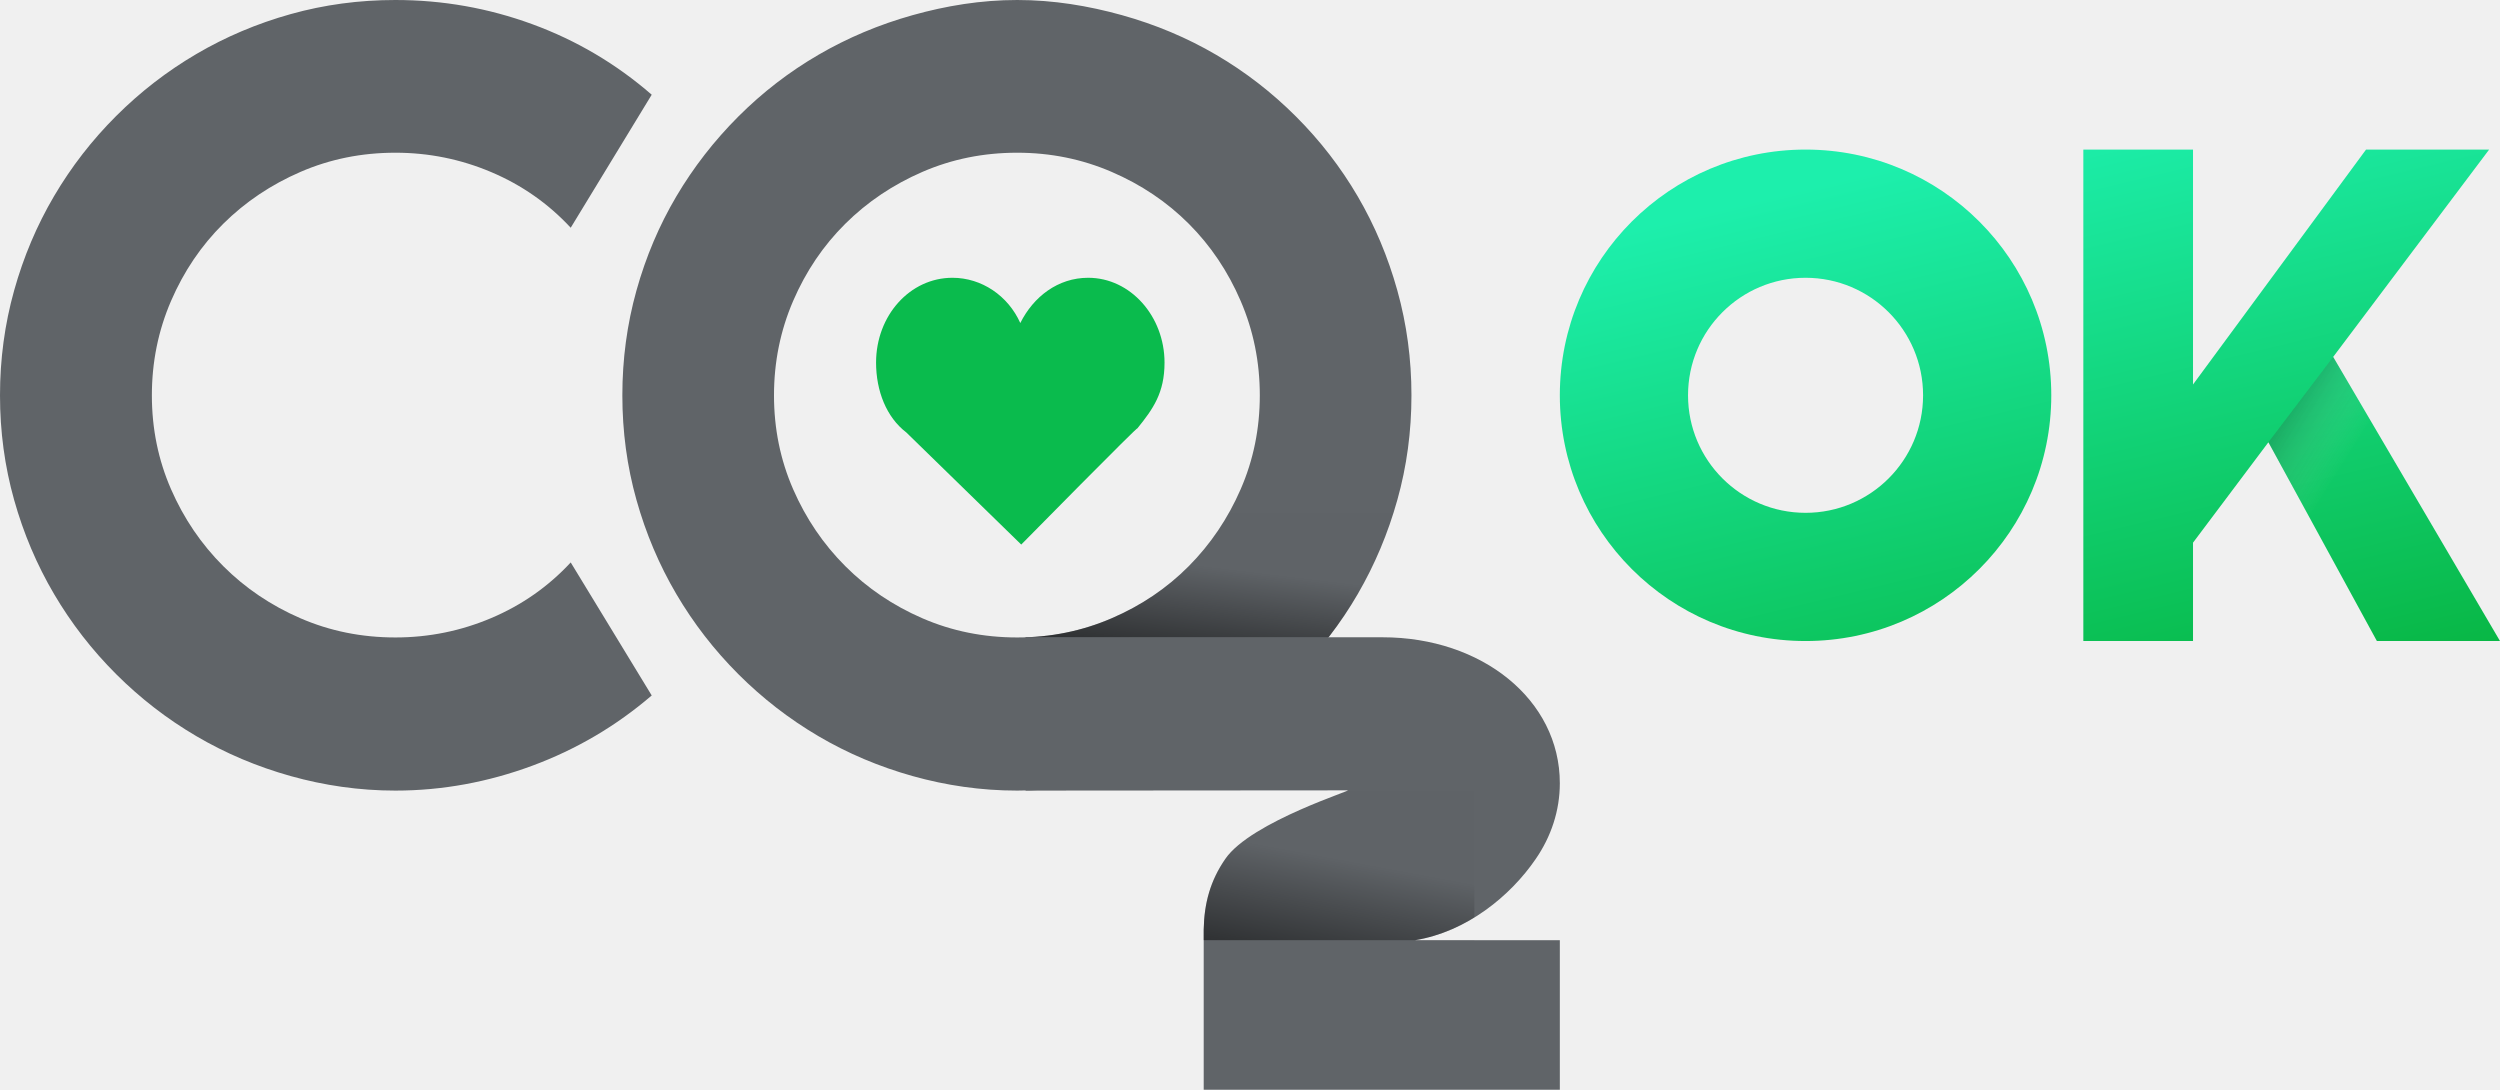
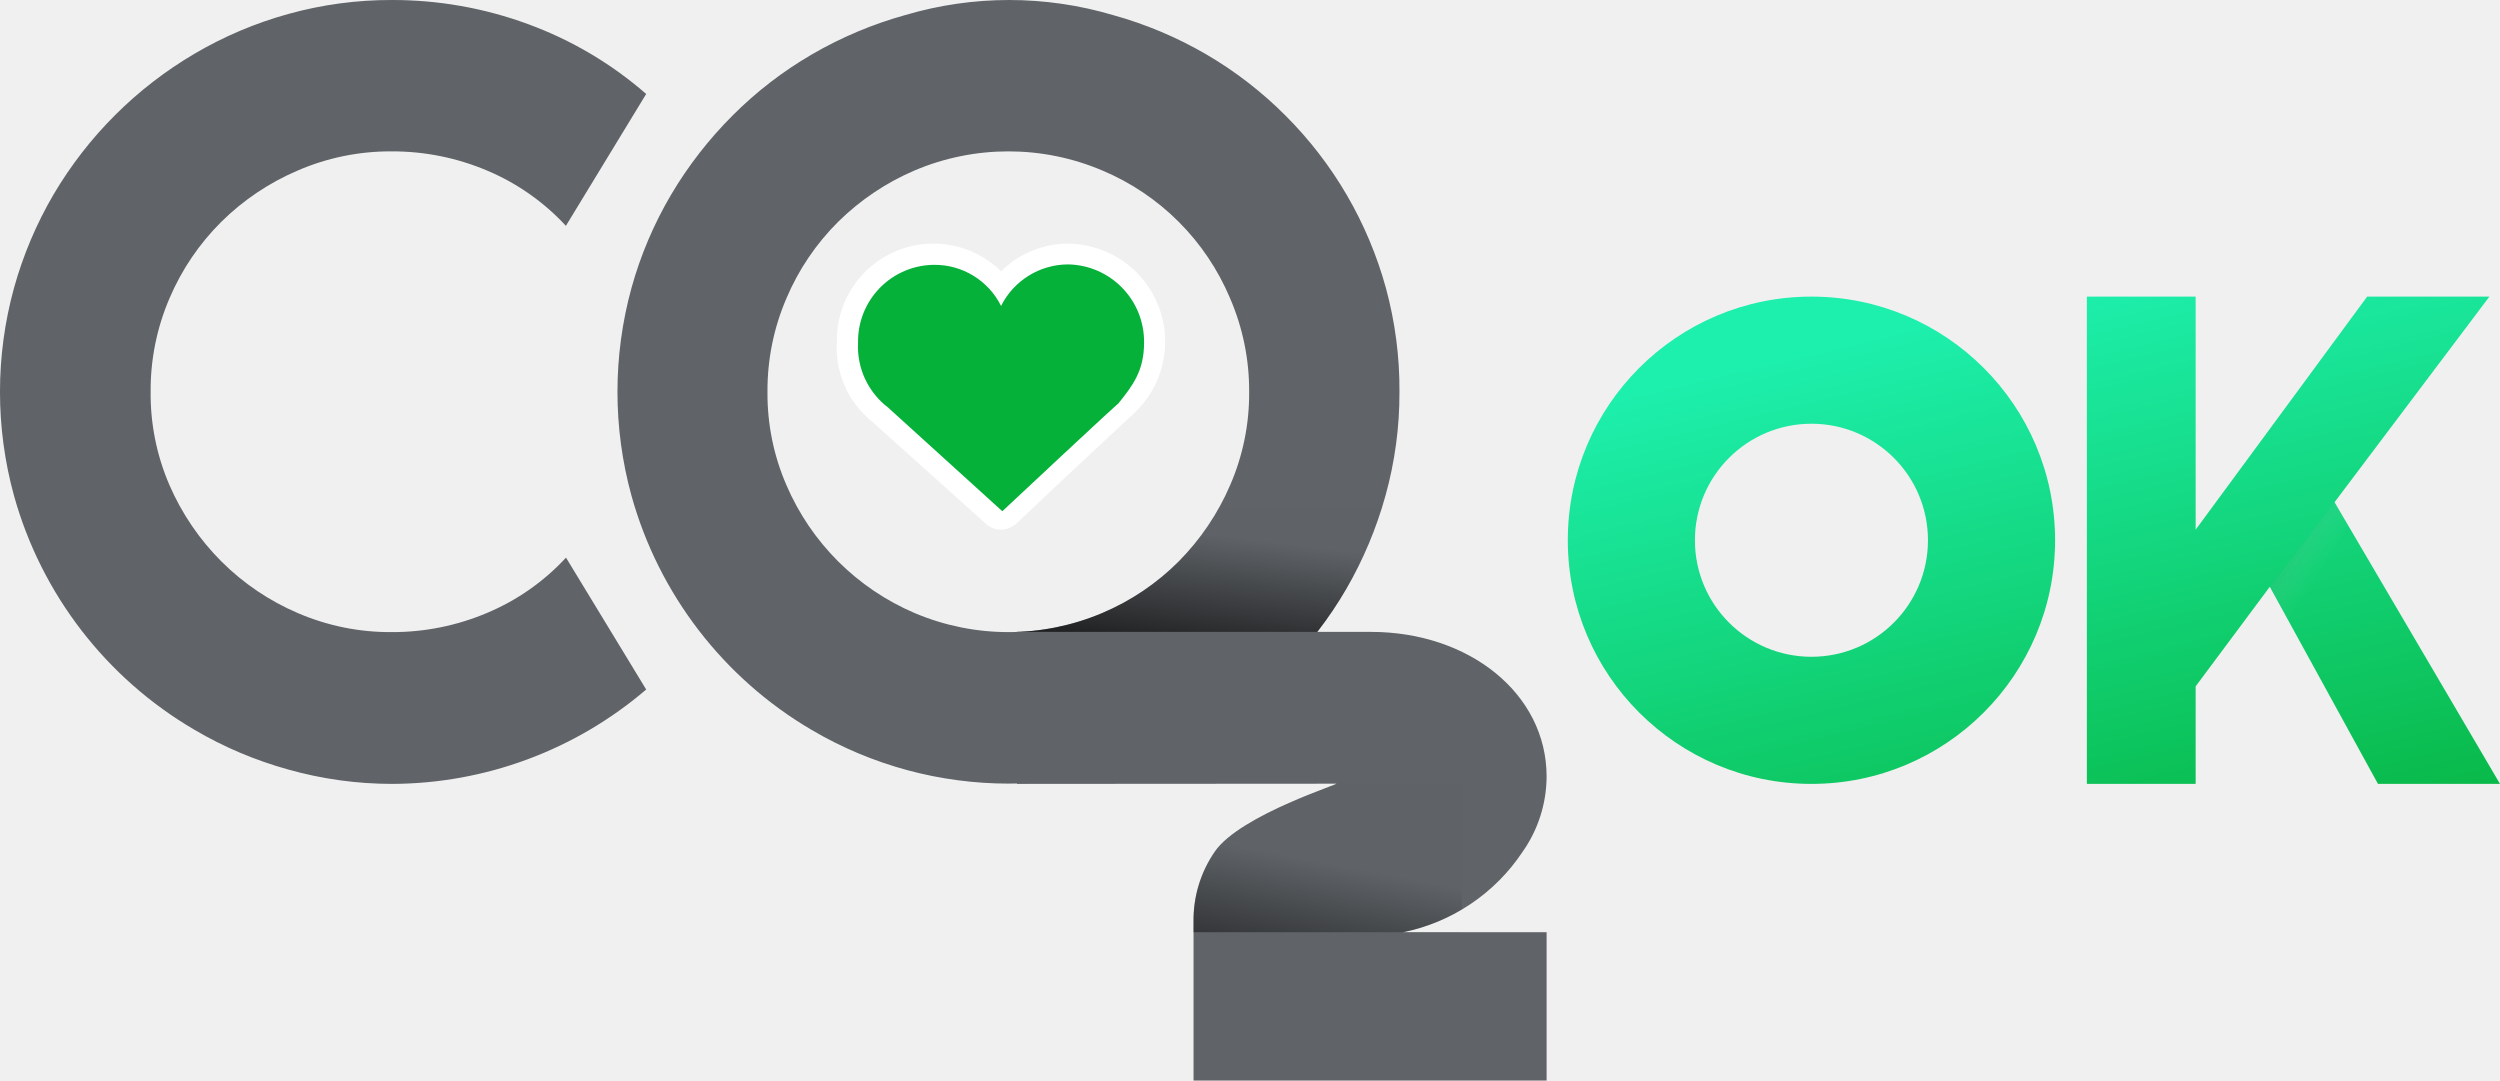
- <svg xmlns="http://www.w3.org/2000/svg" xmlns:xlink="http://www.w3.org/1999/xlink" width="234" height="102" viewBox="0 0 234 102" version="1.1">
-   <g id="Canvas" transform="translate(149 359)">
-     <g id="Logo">
-       <g id="Typo">
+ <svg xmlns="http://www.w3.org/2000/svg" xmlns:xlink="http://www.w3.org/1999/xlink" viewBox="0 0 236 102">
+   <defs>
+     <mask id="mask" x="0" y="0" width="132.11" height="74" maskUnits="userSpaceOnUse">
+       <g id="mask0_outline" data-name="mask0 outline">
        <g id="CO">
-           <g id="CO">
-             <use xlink:href="#path0_fill" transform="translate(-149 -359)" fill="#606468" />
+           <path id="path0_fill" data-name="path0 fill" d="M61,65.09A37.06,37.06,0,0,1,37,74a36.18,36.18,0,0,1-9.8-1.36,36.76,36.76,0,0,1-8.83-3.74A37.14,37.14,0,0,1,1.32,46.79a37,37,0,0,1,0-19.6,37.06,37.06,0,0,1,3.74-8.84A37.52,37.52,0,0,1,18.38,5.06a36.76,36.76,0,0,1,8.83-3.74A36.16,36.16,0,0,1,37,0,37,37,0,0,1,49.83,2.27,35.59,35.59,0,0,1,61,8.87L53.42,21.32A21.42,21.42,0,0,0,46,16.11a22.84,22.84,0,0,0-9-1.82,22,22,0,0,0-8.88,1.8,23.26,23.26,0,0,0-7.23,4.85A22.81,22.81,0,0,0,16,28.16,22,22,0,0,0,14.22,37,21.67,21.67,0,0,0,16,45.8,23.37,23.37,0,0,0,20.9,53a23,23,0,0,0,7.23,4.88A22,22,0,0,0,37,59.67a22.84,22.84,0,0,0,9-1.82,21.42,21.42,0,0,0,7.43-5.21ZM132.11,37a36.09,36.09,0,0,1-1.32,9.79,37.43,37.43,0,0,1-3.71,8.82,36.68,36.68,0,0,1-5.77,7.49,37.4,37.4,0,0,1-7.48,5.8,36.67,36.67,0,0,1-37.22,0,37.19,37.19,0,0,1-17-22.11,37,37,0,0,1,0-19.6,36.51,36.51,0,0,1,3.74-8.81,37.63,37.63,0,0,1,5.8-7.47,36.44,36.44,0,0,1,7.5-5.78,37.59,37.59,0,0,1,8.81-3.71,34.53,34.53,0,0,1,19.6,0,37.24,37.24,0,0,1,8.81,3.71,36.59,36.59,0,0,1,7.48,5.78,36.76,36.76,0,0,1,9.48,16.28A36.4,36.4,0,0,1,132.11,37Zm-14.19,0a22,22,0,0,0-1.8-8.84,22.57,22.57,0,0,0-12.07-12.07,22.68,22.68,0,0,0-17.71,0,23.33,23.33,0,0,0-7.22,4.85,22.62,22.62,0,0,0-4.88,7.22A22,22,0,0,0,72.45,37a21.67,21.67,0,0,0,1.79,8.8,23,23,0,0,0,12.1,12.07,22.68,22.68,0,0,0,17.71,0A22.62,22.62,0,0,0,111.27,53a23.43,23.43,0,0,0,4.85-7.19A21.68,21.68,0,0,0,117.92,37Z" style="fill:#fff" />
+         </g>
+       </g>
+     </mask>
+     <linearGradient id="linear-gradient" x1="-817.53" y1="619.53" x2="-816.53" y2="619.53" gradientTransform="matrix(-16.63, 14.44, 44.54, 5.39, -41077.81, 8515.91)" gradientUnits="userSpaceOnUse">
+       <stop offset="0" stop-opacity="0.01" />
+       <stop offset="1" />
+     </linearGradient>
+     <mask id="mask-2" x="96" y="59.65" width="50" height="42.35" maskUnits="userSpaceOnUse">
+       <g id="mask1_outline" data-name="mask1 outline">
+         <g id="Mask-3" data-name="Mask">
+           <path id="path2_fill" data-name="path2 fill" d="M146,88v14H112.67V87a11.38,11.38,0,0,1,2-6.6c2.41-3.53,12.41-6.58,11.41-6.42L96,74V59.65h33.42c9.27,0,16.58,5.83,16.58,13.66a12.42,12.42,0,0,1-2.26,7.09A17.79,17.79,0,0,1,132.46,88Z" style="fill:#fff" />
+         </g>
+       </g>
+     </mask>
+     <linearGradient id="linear-gradient-2" x1="-824.23" y1="622.42" x2="-823.23" y2="622.42" gradientTransform="matrix(-12.94, 17.32, 34.64, 6.47, -32100.91, 10330.05)" xlink:href="#linear-gradient" />
+     <linearGradient id="linear-gradient-3" x1="-834.45" y1="593.92" x2="-833.45" y2="593.92" gradientTransform="matrix(78.1, 86.83, 166.11, -40.82, -33341.83, 96698.77)" gradientUnits="userSpaceOnUse">
+       <stop offset="0.39" stop-color="#1defac" />
+       <stop offset="1" stop-color="#05b139" />
+     </linearGradient>
+     <linearGradient id="linear-gradient-4" x1="-734.29" y1="615.44" x2="-733.29" y2="615.44" gradientTransform="matrix(6.74, 6.39, 5.2, -8.27, 1960.33, 9830.71)" gradientUnits="userSpaceOnUse">
+       <stop offset="0" />
+       <stop offset="1" stop-color="#fff" stop-opacity="0.01" />
+     </linearGradient>
+   </defs>
+   <g id="Layer_2" data-name="Layer 2">
+     <g id="Layer_1-2" data-name="Layer 1">
+       <g id="Canvas">
+         <g id="Group">
+           <g id="Logo">
+             <g id="Typo">
+               <g id="CO-2" data-name="CO">
+                 <g id="CO-3" data-name="CO">
+                   <path id="path0_fill-2" data-name="path0 fill" d="M61,65.09A37.06,37.06,0,0,1,37,74a36.18,36.18,0,0,1-9.8-1.36,36.76,36.76,0,0,1-8.83-3.74A37.14,37.14,0,0,1,1.32,46.79a37,37,0,0,1,0-19.6,37.06,37.06,0,0,1,3.74-8.84A37.52,37.52,0,0,1,18.38,5.06a36.76,36.76,0,0,1,8.83-3.74A36.16,36.16,0,0,1,37,0,37,37,0,0,1,49.83,2.27,35.59,35.59,0,0,1,61,8.87L53.42,21.32A21.42,21.42,0,0,0,46,16.11a22.84,22.84,0,0,0-9-1.82,22,22,0,0,0-8.88,1.8,23.26,23.26,0,0,0-7.23,4.85A22.81,22.81,0,0,0,16,28.16,22,22,0,0,0,14.22,37,21.67,21.67,0,0,0,16,45.8,23.37,23.37,0,0,0,20.9,53a23,23,0,0,0,7.23,4.88A22,22,0,0,0,37,59.67a22.84,22.84,0,0,0,9-1.82,21.42,21.42,0,0,0,7.43-5.21ZM132.11,37a36.09,36.09,0,0,1-1.32,9.79,37.43,37.43,0,0,1-3.71,8.82,36.68,36.68,0,0,1-5.77,7.49,37.4,37.4,0,0,1-7.48,5.8,36.67,36.67,0,0,1-37.22,0,37.19,37.19,0,0,1-17-22.11,37,37,0,0,1,0-19.6,36.51,36.51,0,0,1,3.74-8.81,37.63,37.63,0,0,1,5.8-7.47,36.44,36.44,0,0,1,7.5-5.78,37.59,37.59,0,0,1,8.81-3.71,34.53,34.53,0,0,1,19.6,0,37.24,37.24,0,0,1,8.81,3.71,36.59,36.59,0,0,1,7.48,5.78,36.76,36.76,0,0,1,9.48,16.28A36.4,36.4,0,0,1,132.11,37Zm-14.19,0a22,22,0,0,0-1.8-8.84,22.57,22.57,0,0,0-12.07-12.07,22.68,22.68,0,0,0-17.71,0,23.33,23.33,0,0,0-7.22,4.85,22.62,22.62,0,0,0-4.88,7.22A22,22,0,0,0,72.45,37a21.67,21.67,0,0,0,1.79,8.8,23,23,0,0,0,12.1,12.07,22.68,22.68,0,0,0,17.71,0A22.62,22.62,0,0,0,111.27,53a23.43,23.43,0,0,0,4.85-7.19A21.68,21.68,0,0,0,117.92,37Z" style="fill:#606468" />
+                 </g>
+                 <g style="mask:url(#mask)">
+                   <g id="Shadow">
+                     <path id="path1_fill" data-name="path1 fill" d="M96,48h36V59.67H96Z" style="fill:url(#linear-gradient)" />
+                   </g>
+                 </g>
+               </g>
+               <g id="_2" data-name="2">
+                 <g id="Mask-4" data-name="Mask">
+                   <path id="path2_fill-2" data-name="path2 fill" d="M146,88v14H112.67V87a11.38,11.38,0,0,1,2-6.6c2.41-3.53,12.41-6.58,11.41-6.42L96,74V59.65h33.42c9.27,0,16.58,5.83,16.58,13.66a12.42,12.42,0,0,1-2.26,7.09A17.79,17.79,0,0,1,132.46,88Z" style="fill:#606468" />
+                 </g>
+                 <g style="mask:url(#mask-2)">
+                   <g id="Rectangle">
+                     <path id="path3_fill" data-name="path3 fill" d="M110,74h28V88H110Z" style="fill:url(#linear-gradient-2)" />
+                   </g>
+                 </g>
+               </g>
+             </g>
+             <g id="OK">
+               <g id="Combined_Shape" data-name="Combined Shape">
+                 <path id="path4_fill" data-name="path4 fill" d="M171,74a23,23,0,1,1,23-23A23,23,0,0,1,171,74Zm0-12a11,11,0,1,0-11-11A11,11,0,0,0,171,62Zm26,12h10.27V64.79l7-9.4L224.48,74H236L220.38,47.41,235,28H223.46L207.27,50V28H197Z" style="fill:url(#linear-gradient-3)" />
+               </g>
+               <g id="Group-2" data-name="Group">
+                 <g id="K" style="opacity:0.294">
+                   <path id="path5_fill" data-name="path5 fill" d="M220.38,47.41,236,74H224.47L214.32,55.4Z" style="fill:url(#linear-gradient-4)" />
+                 </g>
+               </g>
+             </g>
          </g>
-           <mask id="mask0_outline" mask-type="alpha">
-             <g id="CO">
-               <use xlink:href="#path0_fill" transform="translate(-149 -359)" fill="#FFFFFF" />
+           <g id="Laag_22.1" data-name="Laag 22.1">
+             <g id="Group-3" data-name="Group">
+               <g id="Group-4" data-name="Group">
+                 <g id="Vector">
+                   <path id="path6_fill" data-name="path6 fill" d="M82.29,39.77l10.8,9.69A2.08,2.08,0,0,0,94.5,50a2.29,2.29,0,0,0,1.41-.54c4-3.81,10.1-9.48,10.8-10.13.12,0,.12-.11.24-.22A9.25,9.25,0,0,0,100.84,23a9,9,0,0,0-6.34,2.61A9.11,9.11,0,0,0,79,32.25,8.94,8.94,0,0,0,82.29,39.77Z" style="fill:#fff" />
+                 </g>
+               </g>
+               <g id="Vector-2" data-name="Vector">
+                 <path id="path7_fill" data-name="path7 fill" d="M108,32.36a7.3,7.3,0,0,0-7.16-7.4,7.1,7.1,0,0,0-6.34,3.92A7,7,0,0,0,88.16,25,7.23,7.23,0,0,0,81,32.36a7.22,7.22,0,0,0,2.82,6.1l10.8,9.8s11.27-10.56,10.92-10.13C106.94,36.39,108,35,108,32.36Z" style="fill:#05b139" />
+               </g>
            </g>
-           </mask>
-           <g id="Shadow" mask="url(#mask0_outline)">
-             <use xlink:href="#path1_fill" transform="translate(-53 -311)" fill="url(#paint2_linear)" />
-           </g>
-         </g>
-         <g id="2">
-           <g id="Mask">
-             <use xlink:href="#path2_fill" transform="translate(-53 -299.35)" fill="#606468" />
-           </g>
-           <mask id="mask1_outline" mask-type="alpha">
-             <g id="Mask">
-               <use xlink:href="#path2_fill" transform="translate(-53 -299.35)" fill="#FFFFFF" />
-             </g>
-           </mask>
-           <g id="Rectangle" mask="url(#mask1_outline)">
-             <use xlink:href="#path3_fill" transform="translate(-39 -285)" fill="url(#paint5_linear)" />
          </g>
        </g>
      </g>
-       <g id="OK">
-         <g id="Combined Shape">
-           <use xlink:href="#path4_fill" transform="translate(-3 -345)" fill="url(#paint6_linear)" />
-         </g>
-         <g id="Group">
-           <g id="K" opacity="0.294">
-             <use xlink:href="#path5_fill" transform="translate(63.3244 -325.593)" fill="url(#paint7_linear)" />
-           </g>
-         </g>
-       </g>
-       <g id="XMLID 42">
-         <use xlink:href="#path6_fill" transform="translate(-67 -333)" fill="#0ABB4D" />
-       </g>
    </g>
  </g>
-   <defs>
-     <linearGradient id="paint2_linear" x1="0" y1="0" x2="1" y2="0" gradientUnits="userSpaceOnUse" gradientTransform="matrix(-16.6346 14.438 -44.5389 -5.39237 23.916 5.83499)">
-       <stop offset="0" stop-color="#000000" stop-opacity="0.01" />
-       <stop offset="1" />
-     </linearGradient>
-     <linearGradient id="paint5_linear" x1="0" y1="0" x2="1" y2="0" gradientUnits="userSpaceOnUse" gradientTransform="matrix(-12.938 17.3207 -34.6413 -6.46901 18.6013 7)">
-       <stop offset="0" stop-color="#000000" stop-opacity="0.01" />
-       <stop offset="1" />
-     </linearGradient>
-     <linearGradient id="paint6_linear" x1="0" y1="0" x2="1" y2="0" gradientUnits="userSpaceOnUse" gradientTransform="matrix(78.0977 86.832 -166.113 40.8238 9.90234 -34.6328)">
-       <stop offset="0.391" stop-color="#1DEFAC" />
-       <stop offset="1" stop-color="#05B139" />
-     </linearGradient>
-     <linearGradient id="paint7_linear" x1="0" y1="0" x2="1" y2="0" gradientUnits="userSpaceOnUse" gradientTransform="matrix(6.74072 6.38525 -5.20458 8.26987 -0.821966 5.54148)">
-       <stop offset="0" />
-       <stop offset="1" stop-color="#FFFFFF" stop-opacity="0.01" />
-     </linearGradient>
-     <path id="path0_fill" fill-rule="evenodd" d="M 61 65.095C 57.675 67.95 53.951 70.142 49.828 71.669C 45.704 73.196 41.431 74 37.009 74C 33.617 74 30.35 73.52 27.208 72.64C 24.066 71.76 21.123 70.515 18.38 68.905C 15.636 67.294 13.134 65.36 10.873 63.102C 8.612 60.845 6.675 58.346 5.063 55.607C 3.45 52.868 2.203 49.929 1.322 46.791C 0.441 43.654 0 40.392 0 37.005C 0 33.618 0.441 30.348 1.322 27.193C 2.203 24.039 3.45 21.092 5.063 18.353C 6.675 15.614 8.612 13.115 10.873 10.857C 13.134 8.6 15.636 6.666 18.38 5.055C 21.123 3.445 24.066 2.2 27.208 1.32C 30.35 0.44 33.617 0 37.009 0C 41.431 0 45.704 0.755 49.828 2.266C 53.951 3.777 57.675 5.977 61 8.865L 53.419 21.316C 51.324 19.059 48.847 17.324 45.987 16.112C 43.127 14.9 40.135 14.294 37.009 14.294C 33.85 14.294 30.891 14.892 28.131 16.087C 25.371 17.282 22.96 18.901 20.899 20.943C 18.837 22.985 17.208 25.392 16.011 28.165C 14.814 30.937 14.215 33.884 14.215 37.005C 14.215 40.126 14.814 43.056 16.011 45.795C 17.208 48.535 18.837 50.934 20.899 52.992C 22.96 55.051 25.371 56.678 28.131 57.873C 30.891 59.068 33.85 59.666 37.009 59.666C 40.135 59.666 43.127 59.06 45.987 57.848C 48.847 56.636 51.324 54.901 53.419 52.644L 61 65.095ZM 132.112 37.005C 132.112 40.392 131.672 43.654 130.792 46.791C 129.913 49.929 128.676 52.868 127.082 55.607C 125.488 58.346 123.563 60.845 121.305 63.102C 119.047 65.36 116.557 67.294 113.834 68.905C 111.111 70.515 108.173 71.76 105.019 72.64C 101.864 73.52 98.594 74 95.207 74C 91.82 74 88.558 73.52 85.42 72.64C 82.283 71.76 79.344 70.515 76.605 68.905C 73.866 67.294 71.367 65.36 69.109 63.102C 66.852 60.845 64.918 58.346 63.307 55.607C 61.697 52.868 60.452 49.929 59.572 46.791C 58.692 43.654 58.252 40.392 58.252 37.005C 58.252 33.618 58.692 30.348 59.572 27.193C 60.452 24.039 61.697 21.101 63.307 18.378C 64.918 15.655 66.852 13.165 69.109 10.907C 71.367 8.649 73.866 6.724 76.605 5.13C 79.344 3.536 82.283 2.299 85.42 1.419C 88.558 0.54 91.82 0 95.207 0C 98.594 0 101.864 0.54 105.019 1.419C 108.173 2.299 111.111 3.536 113.834 5.13C 116.557 6.724 119.047 8.649 121.305 10.907C 123.563 13.165 125.488 15.655 127.082 18.378C 128.676 21.101 129.913 24.039 130.792 27.193C 131.672 30.348 132.112 33.618 132.112 37.005ZM 117.918 37.005C 117.918 33.884 117.32 30.937 116.125 28.165C 114.93 25.392 113.311 22.985 111.269 20.943C 109.227 18.901 106.82 17.282 104.047 16.087C 101.275 14.892 98.328 14.294 95.207 14.294C 92.053 14.294 89.098 14.892 86.342 16.087C 83.586 17.282 81.179 18.901 79.12 20.943C 77.061 22.985 75.435 25.392 74.239 28.165C 73.044 30.937 72.446 33.884 72.446 37.005C 72.446 40.126 73.044 43.056 74.239 45.795C 75.435 48.535 77.061 50.934 79.12 52.992C 81.179 55.051 83.586 56.678 86.342 57.873C 89.098 59.068 92.053 59.666 95.207 59.666C 98.328 59.666 101.275 59.068 104.047 57.873C 106.82 56.678 109.227 55.051 111.269 52.992C 113.311 50.934 114.93 48.535 116.125 45.795C 117.32 43.056 117.918 40.126 117.918 37.005Z" />
-     <path id="path1_fill" fill-rule="evenodd" d="M 0 0L 36 0L 36 11.67L 0 11.67L 0 0Z" />
-     <path id="path2_fill" fill-rule="evenodd" d="M 50 28.35L 50 42.35L 16.667 42.35L 16.667 27.35C 16.714 24.874 17.296 22.763 18.686 20.749C 21.096 17.221 31.098 14.167 30.101 14.327L 0 14.35L 0 0L 33.417 0C 42.691 0 50 5.831 50 13.66C 50 16.236 49.181 18.664 47.744 20.749C 45.369 24.227 41.284 27.558 36.462 28.35L 50 28.35Z" />
-     <path id="path3_fill" fill-rule="evenodd" d="M 0 0L 28 0L 28 14L 0 14L 0 0Z" />
-     <path id="path4_fill" fill-rule="evenodd" d="M 23 46C 10.297 46 0 35.703 0 23C 0 10.297 10.297 0 23 0C 35.703 0 46 10.297 46 23C 46 35.703 35.703 46 23 46ZM 23 34C 29.075 34 34 29.075 34 23C 34 16.925 29.075 12 23 12C 16.925 12 12 16.925 12 23C 12 29.075 16.925 34 23 34ZM 49 46L 59.266 46L 59.266 36.794L 66.324 27.395L 76.477 46L 88 46L 72.384 19.407L 86.984 0L 75.462 0L 59.266 21.989L 59.266 0L 49 0L 49 46Z" />
-     <path id="path5_fill" fill-rule="evenodd" d="M 6.059 0L 21.676 26.593L 10.153 26.593L 0 7.987L 6.059 0Z" />
-     <path id="path6_fill" d="M 27 7.941C 27 3.618 23.823 0 19.853 0C 17.029 0 14.735 1.765 13.5 4.235C 12.353 1.676 9.882 0 7.147 0C 3.176 0 2.69273e-06 3.529 2.69273e-06 7.941C 2.69273e-06 10.588 0.971 13.059 2.824 14.471L 13.588 24.971C 13.588 24.971 24.794 13.588 24.441 14.118C 25.941 12.265 27 10.765 27 7.941Z" />
-   </defs>
</svg>
